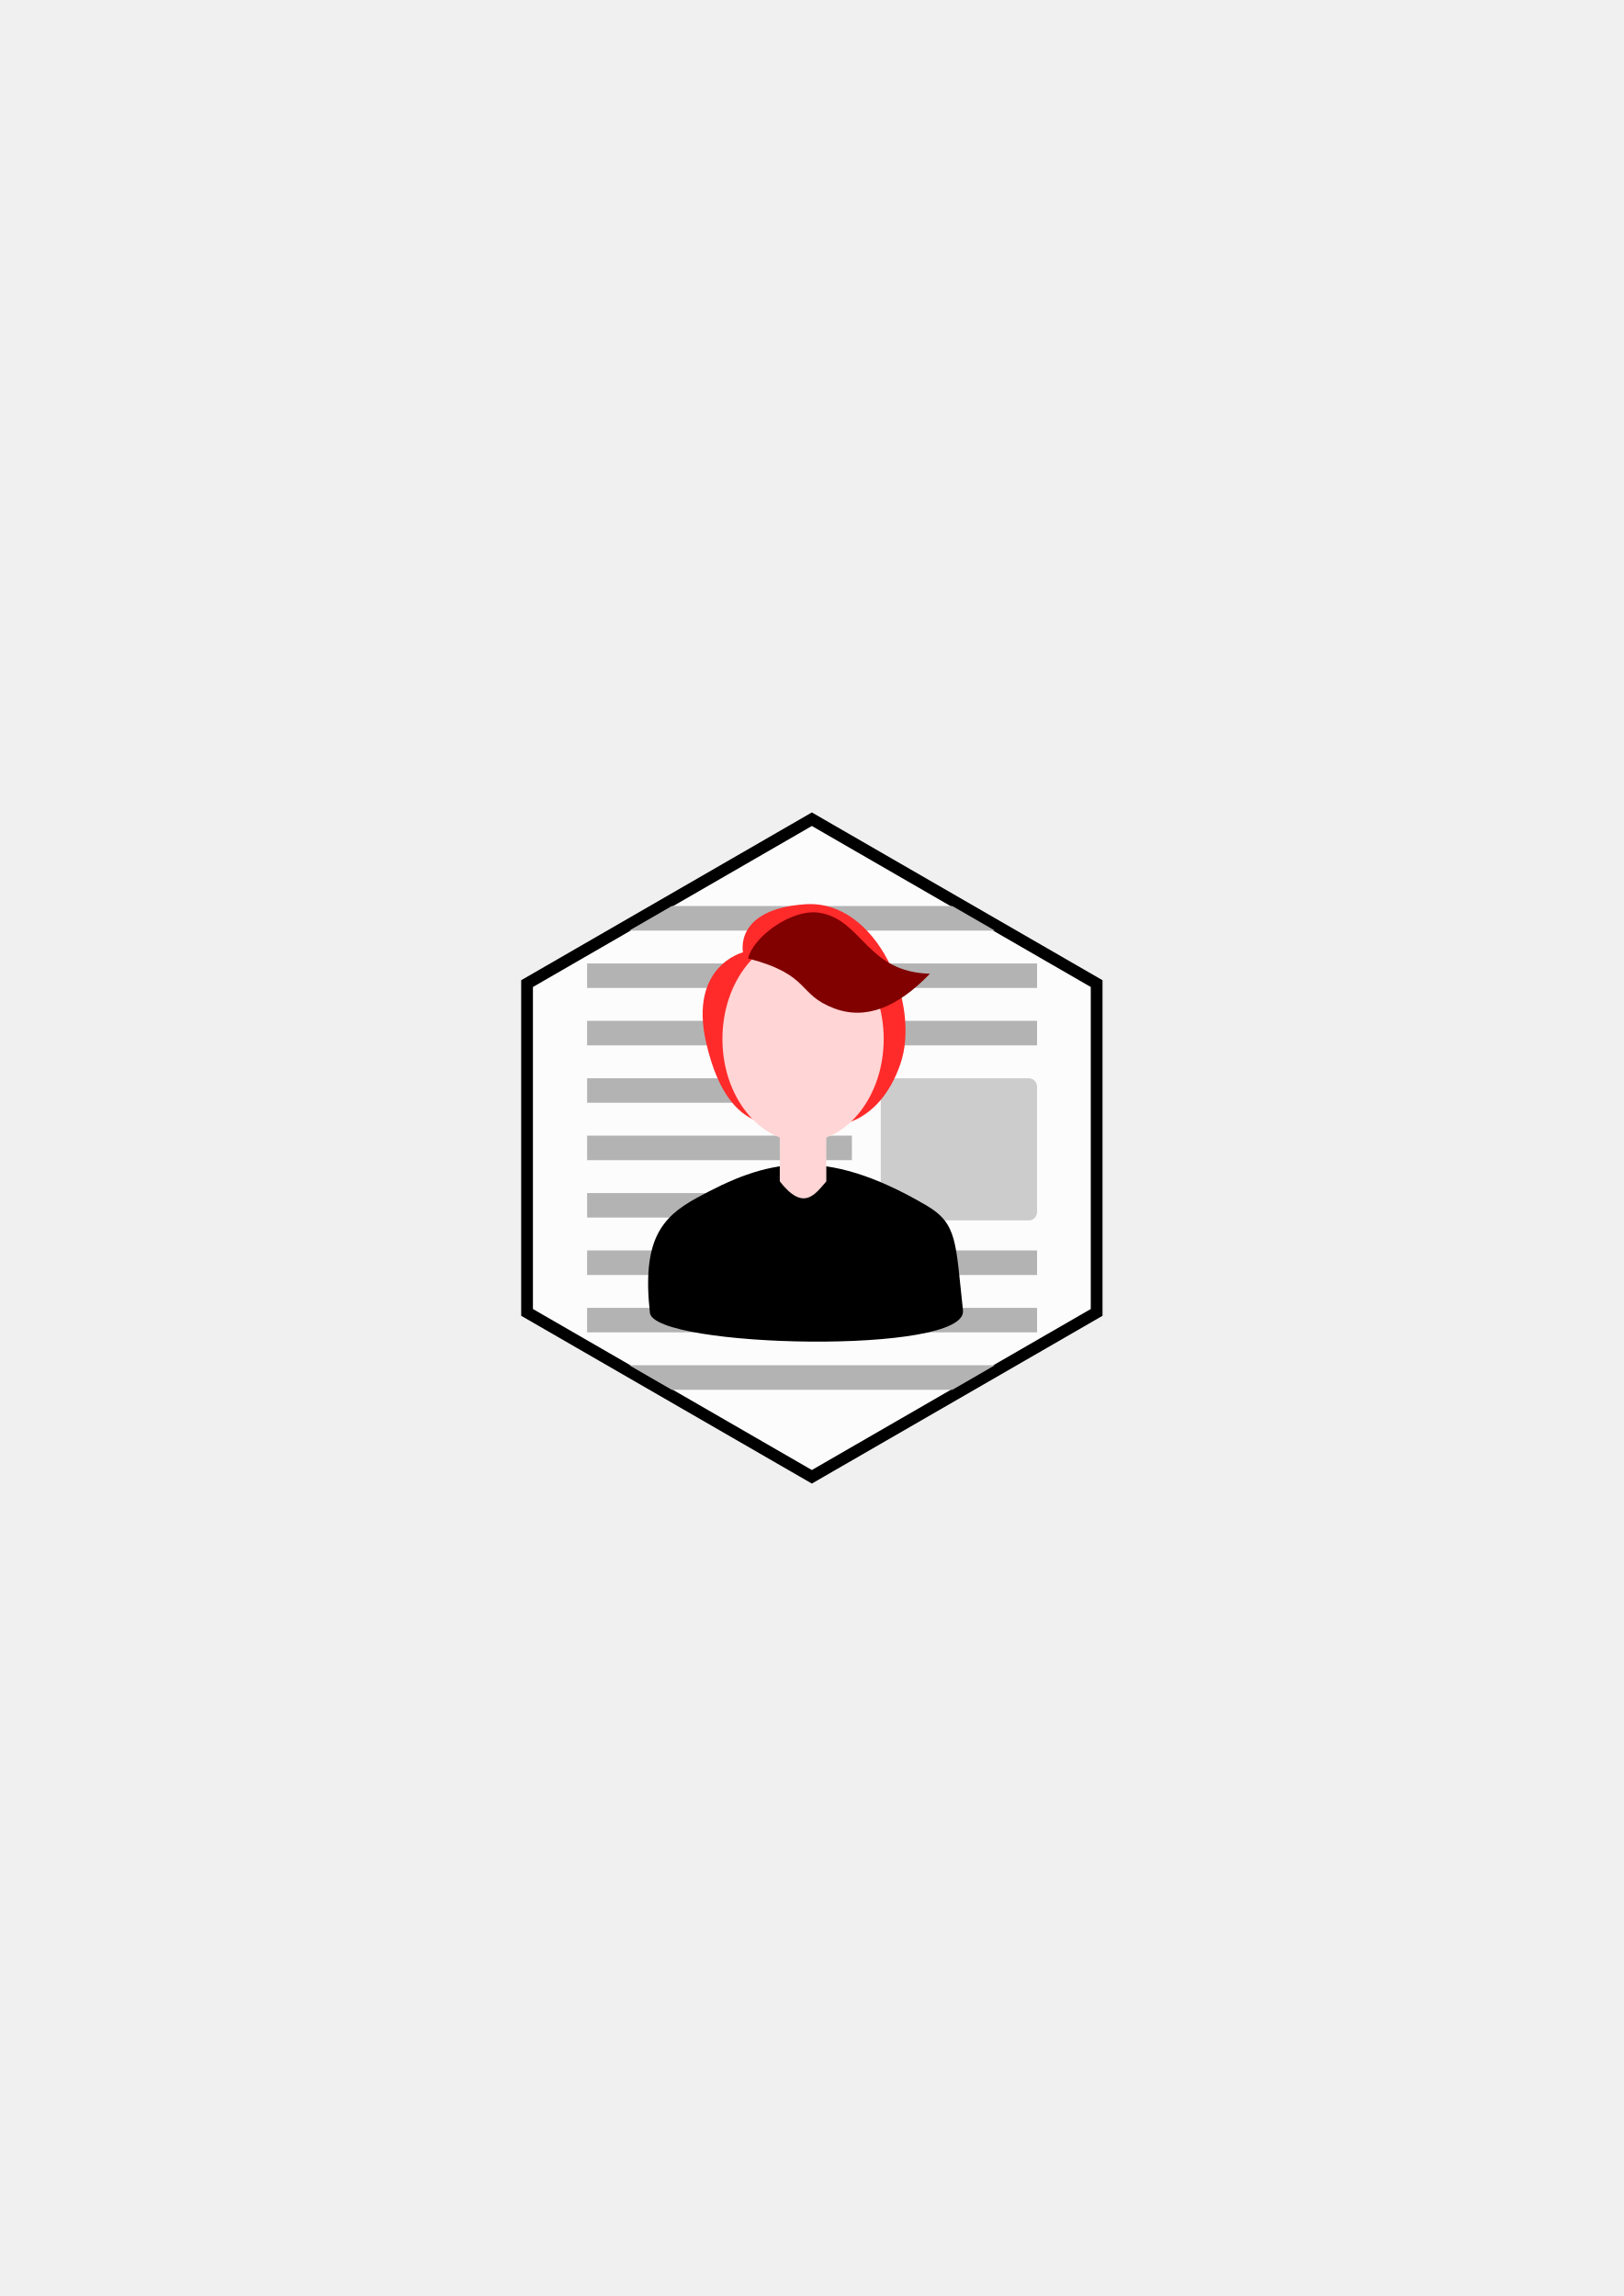
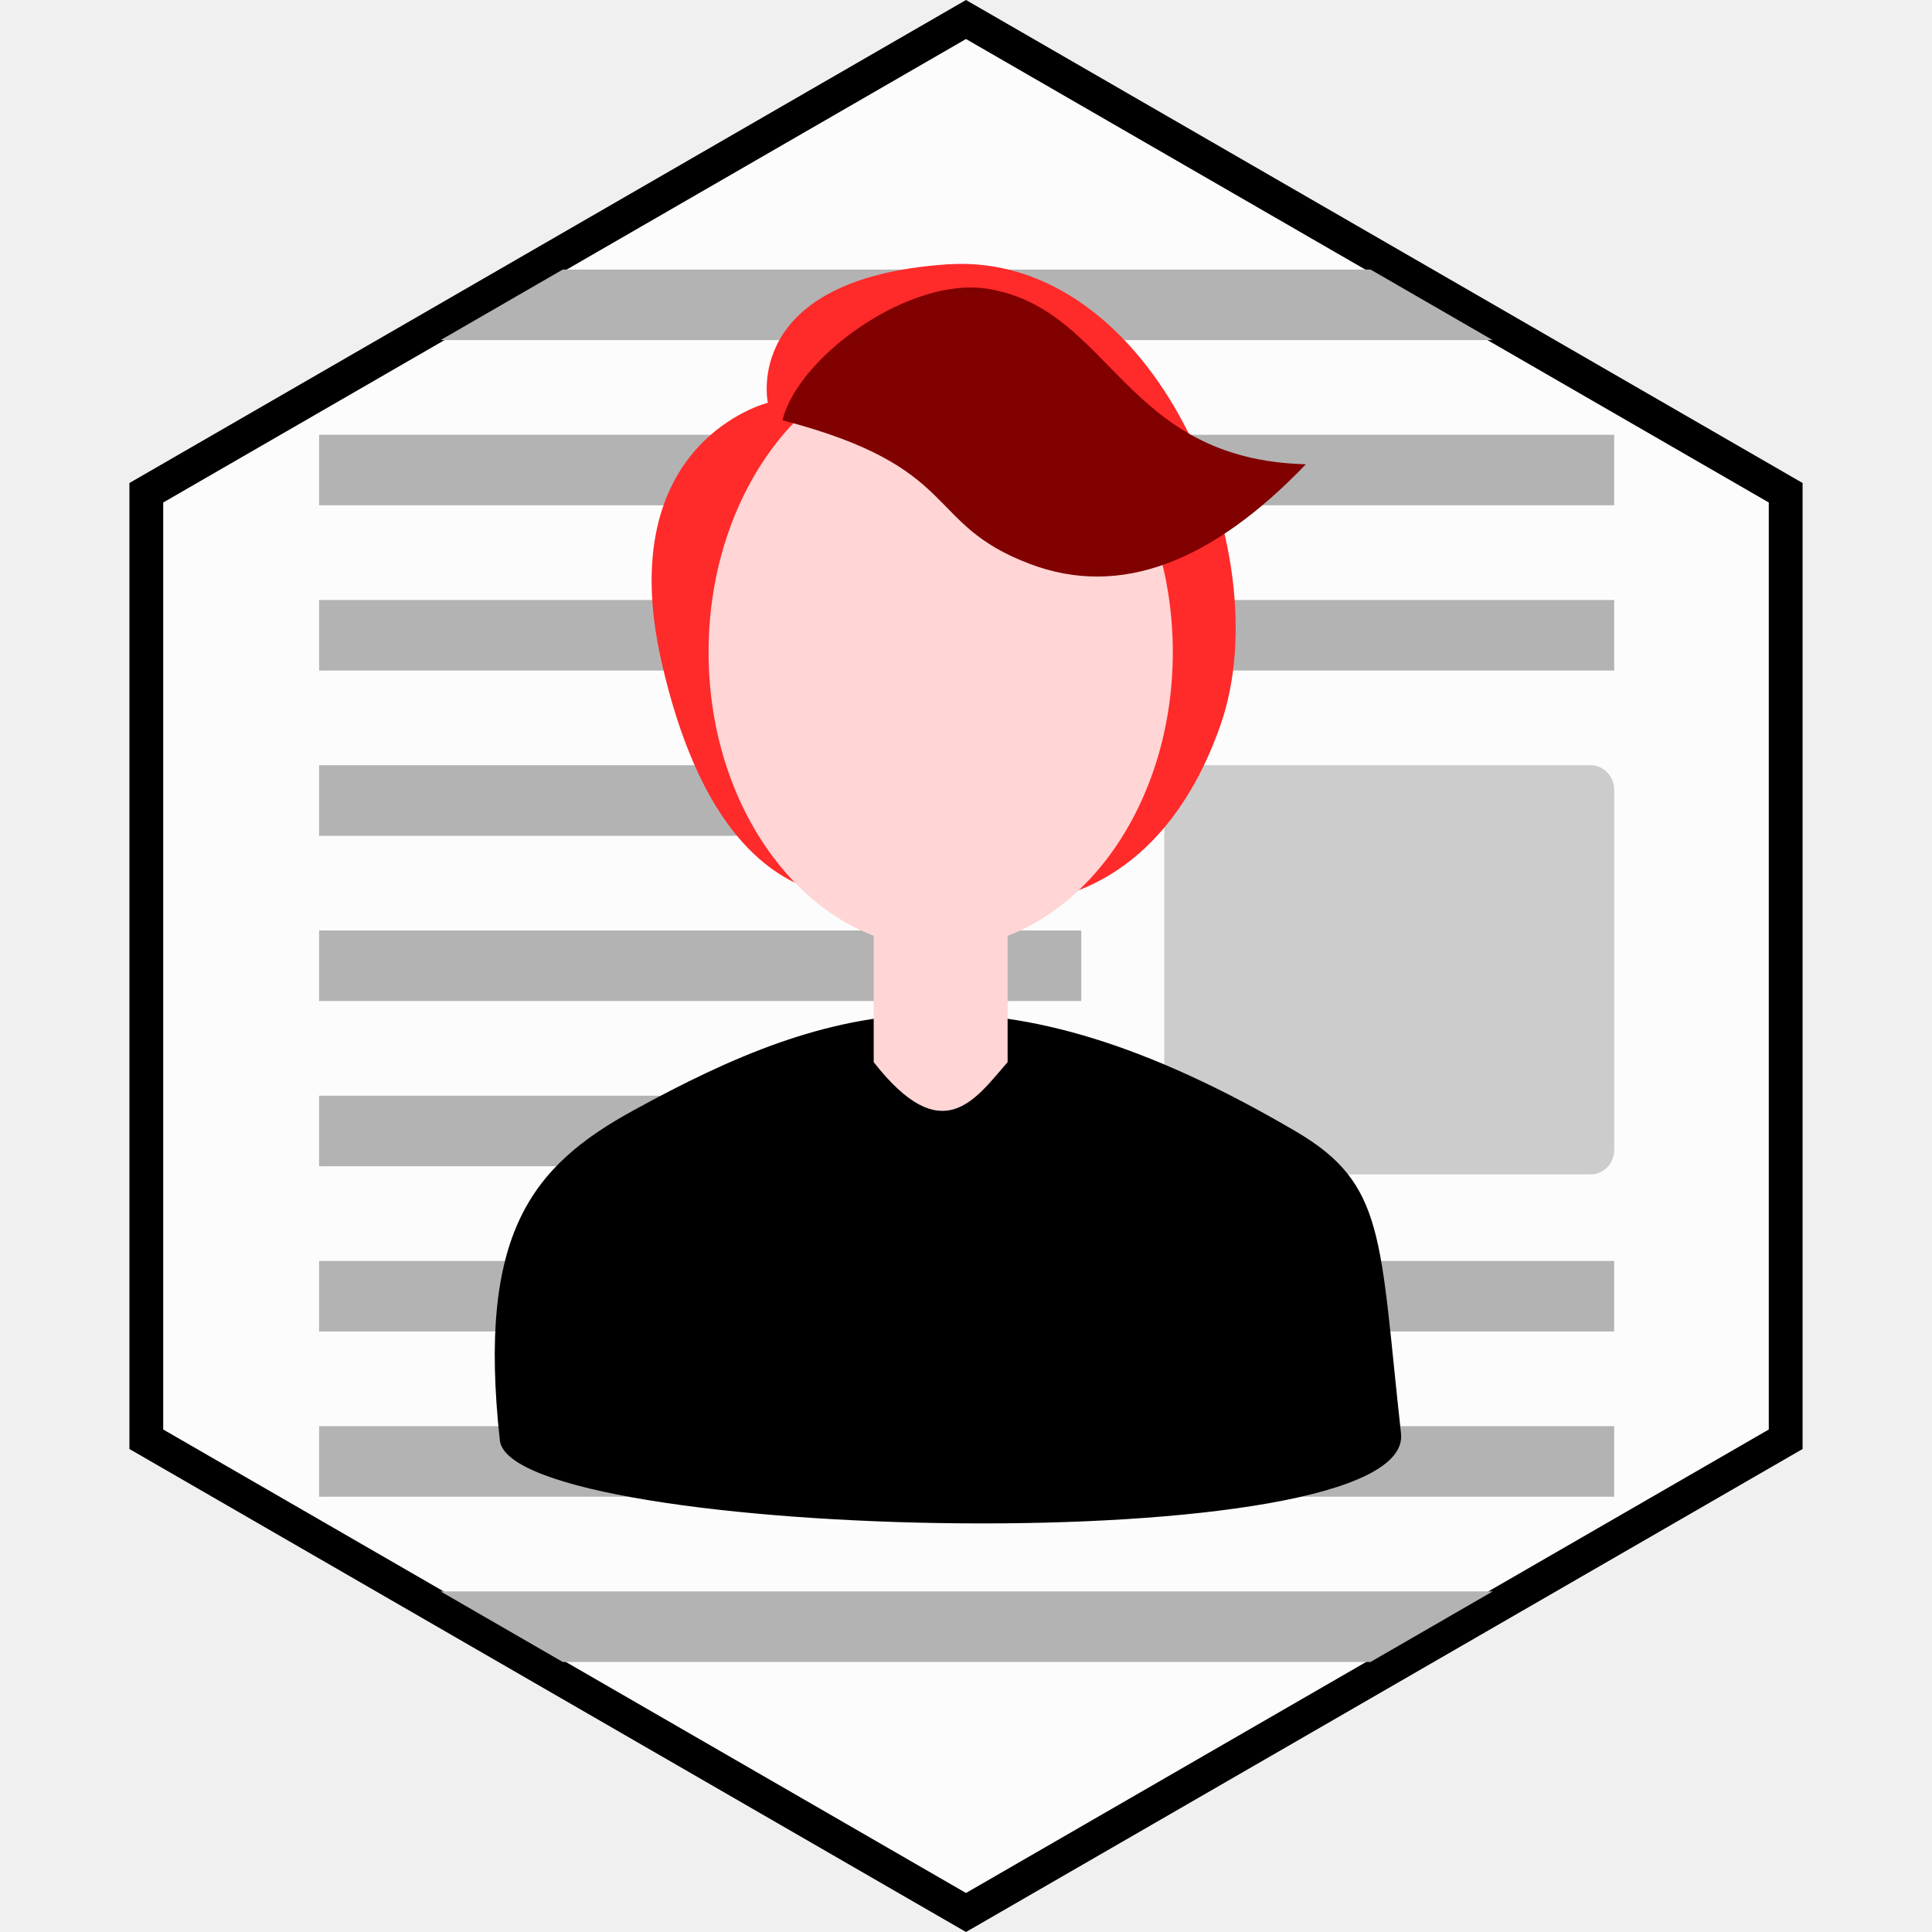
- <svg xmlns="http://www.w3.org/2000/svg" width="210mm" height="297mm" viewBox="0 0 744.094 1052.362" id="svg4271" version="1.1">
+ <svg xmlns="http://www.w3.org/2000/svg" width="86.815mm" height="86.815mm" viewBox="0 0 307.614 307.614" id="svg4271" version="1.1">
  <defs id="defs4273">
    <clipPath clipPathUnits="userSpaceOnUse" id="clipPath5776-8">
      <path id="path5778-4" d="m 254.519,325.567 -102.996,57.62 -102.997,-57.62 0,-115.241 102.997,-57.62 102.996,57.62 z" style="display:inline;fill:#ffffff;fill-opacity:0.81;stroke:#000000;stroke-width:4.179;stroke-miterlimit:4;stroke-dasharray:none;stroke-opacity:1" />
    </clipPath>
  </defs>
-   <g id="layer1">
+   <g id="layer1" transform="translate(-238.8465,-372.3742)">
    <g style="display:inline" id="g4872" transform="matrix(1.075838,0,0,1.075838,-707.097,-100.4478)">
-       <g transform="translate(253.0518,170.3292)" style="display:inline" id="g6085">
+       <g transform="translate(272.2054,170.3292)" style="display:inline" id="g6085">
        <path id="path8113-6-2-3-3" d="m 871.333,482.167 -121.311,70.039 -121.311,-70.039 0,-140.078 121.311,-70.039 121.311,70.039 z" style="display:inline;fill:#ffffff;fill-opacity:0.81;stroke:#000000;stroke-width:5;stroke-miterlimit:4;stroke-dasharray:none;stroke-opacity:1" />
        <g id="g5694-9" transform="matrix(1.156534,0,0,1.193559,574.8757,92.28088)" clip-path="url(#clipPath5776-8)">
          <rect transform="scale(-1,1)" ry="3.026" y="243.084" x="-234.387" height="50.736" width="57.574" id="rect5563-3" style="fill:#cccccc;fill-opacity:1;stroke:none;stroke-width:2;stroke-miterlimit:4;stroke-dasharray:none;stroke-opacity:1" />
          <rect transform="scale(-1,1)" y="243.084" x="-166.189" height="8.748" width="97.53" id="rect5565-74" style="fill:#b3b3b3;fill-opacity:1;stroke:none;stroke-width:2;stroke-miterlimit:4;stroke-dasharray:none;stroke-opacity:1" />
          <rect transform="scale(-1,1)" y="263.572" x="-166.189" height="8.748" width="97.53" id="rect5565-6-5" style="fill:#b3b3b3;fill-opacity:1;stroke:none;stroke-width:2;stroke-miterlimit:4;stroke-dasharray:none;stroke-opacity:1" />
          <rect y="181.618" x="68.658" height="8.748" width="165.728" id="rect5565-61-2" style="fill:#b3b3b3;fill-opacity:1;stroke:none;stroke-width:2;stroke-miterlimit:4;stroke-dasharray:none;stroke-opacity:1" />
          <rect transform="scale(-1,1)" y="284.061" x="-166.189" height="8.748" width="97.53" id="rect5565-7-5" style="fill:#b3b3b3;fill-opacity:1;stroke:none;stroke-width:2;stroke-miterlimit:4;stroke-dasharray:none;stroke-opacity:1" />
          <rect y="345.527" x="68.658" height="8.748" width="165.728" id="rect5565-61-0-4" style="fill:#b3b3b3;fill-opacity:1;stroke:none;stroke-width:2;stroke-miterlimit:4;stroke-dasharray:none;stroke-opacity:1" />
          <rect y="325.038" x="68.658" height="8.748" width="165.728" id="rect5565-61-23-7" style="fill:#b3b3b3;fill-opacity:1;stroke:none;stroke-width:2;stroke-miterlimit:4;stroke-dasharray:none;stroke-opacity:1" />
          <rect y="304.55" x="68.658" height="8.748" width="165.728" id="rect5565-61-7-4" style="fill:#b3b3b3;fill-opacity:1;stroke:none;stroke-width:2;stroke-miterlimit:4;stroke-dasharray:none;stroke-opacity:1" />
          <rect y="222.595" x="68.658" height="8.748" width="165.728" id="rect5565-61-5-4" style="fill:#b3b3b3;fill-opacity:1;stroke:none;stroke-width:2;stroke-miterlimit:4;stroke-dasharray:none;stroke-opacity:1" />
          <rect y="202.107" x="68.658" height="8.748" width="165.728" id="rect5565-61-22-3" style="fill:#b3b3b3;fill-opacity:1;stroke:none;stroke-width:2;stroke-miterlimit:4;stroke-dasharray:none;stroke-opacity:1" />
        </g>
        <g id="g5687-0" transform="matrix(1.307976,0,0,1.276258,442.9231,125.3059)">
          <path style="fill:#ff2a2a;fill-opacity:1;fill-rule:evenodd;stroke:none;stroke-width:1px;stroke-linecap:butt;stroke-linejoin:miter;stroke-opacity:1" d="m 502.18,77.633 c -23.365,1.629 -20.292,16.053 -20.292,16.053 0,0 -17.699,4.457 -12.034,30.032 8.097,36.56 29.157,25.811 29.157,25.811 11.88,5.342 27.242,1.634 34.097,-18.486 6.854,-20.119 -7.563,-55.039 -30.927,-53.41 z" transform="translate(-269.5176,65.73847)" id="path4955-3-7" />
          <path id="path4997-8" d="m 182.051,279.798 c -2.592,-24.115 3.631,-31.869 15.121,-38.326 22.552,-12.674 41.022,-17.928 74.92,2.435 10.194,6.123 9.462,12.238 11.917,35.03 1.619,15.032 -100.387,12.491 -101.958,0.861 z" style="fill:#000000;fill-opacity:1;fill-rule:evenodd;stroke:none;stroke-width:0.539px;stroke-linecap:butt;stroke-linejoin:miter;stroke-opacity:1" />
          <path id="rect4989-6" d="m 224.346,216.607 15.152,0 0,19.278 c -3.719,4.374 -7.391,10.163 -15.152,0 z" style="fill:#ffd5d5;fill-opacity:1;stroke:none;stroke-width:2;stroke-miterlimit:4;stroke-dasharray:none;stroke-opacity:1" />
          <ellipse ry="34.345" rx="26.264" cy="188.342" cx="231.926" id="path4951-8" style="fill:#ffd5d5;fill-opacity:1;stroke:none;stroke-width:2;stroke-miterlimit:4;stroke-dasharray:none;stroke-opacity:1" />
        </g>
        <path style="display:inline;fill:#810000;fill-opacity:1;fill-rule:evenodd;stroke:none;stroke-width:1px;stroke-linecap:butt;stroke-linejoin:miter;stroke-opacity:1" d="m 753.308,311.916 c -11.567,-1.926 -28.178,10.033 -30.44,19.449 26.845,7.012 20.755,15.259 36.617,21.261 13.391,5.067 26.977,-0.31 40.838,-14.752 -27.102,-0.702 -28.636,-22.897 -47.015,-25.957 z" id="path4955-3-7-3" />
      </g>
    </g>
  </g>
</svg>
